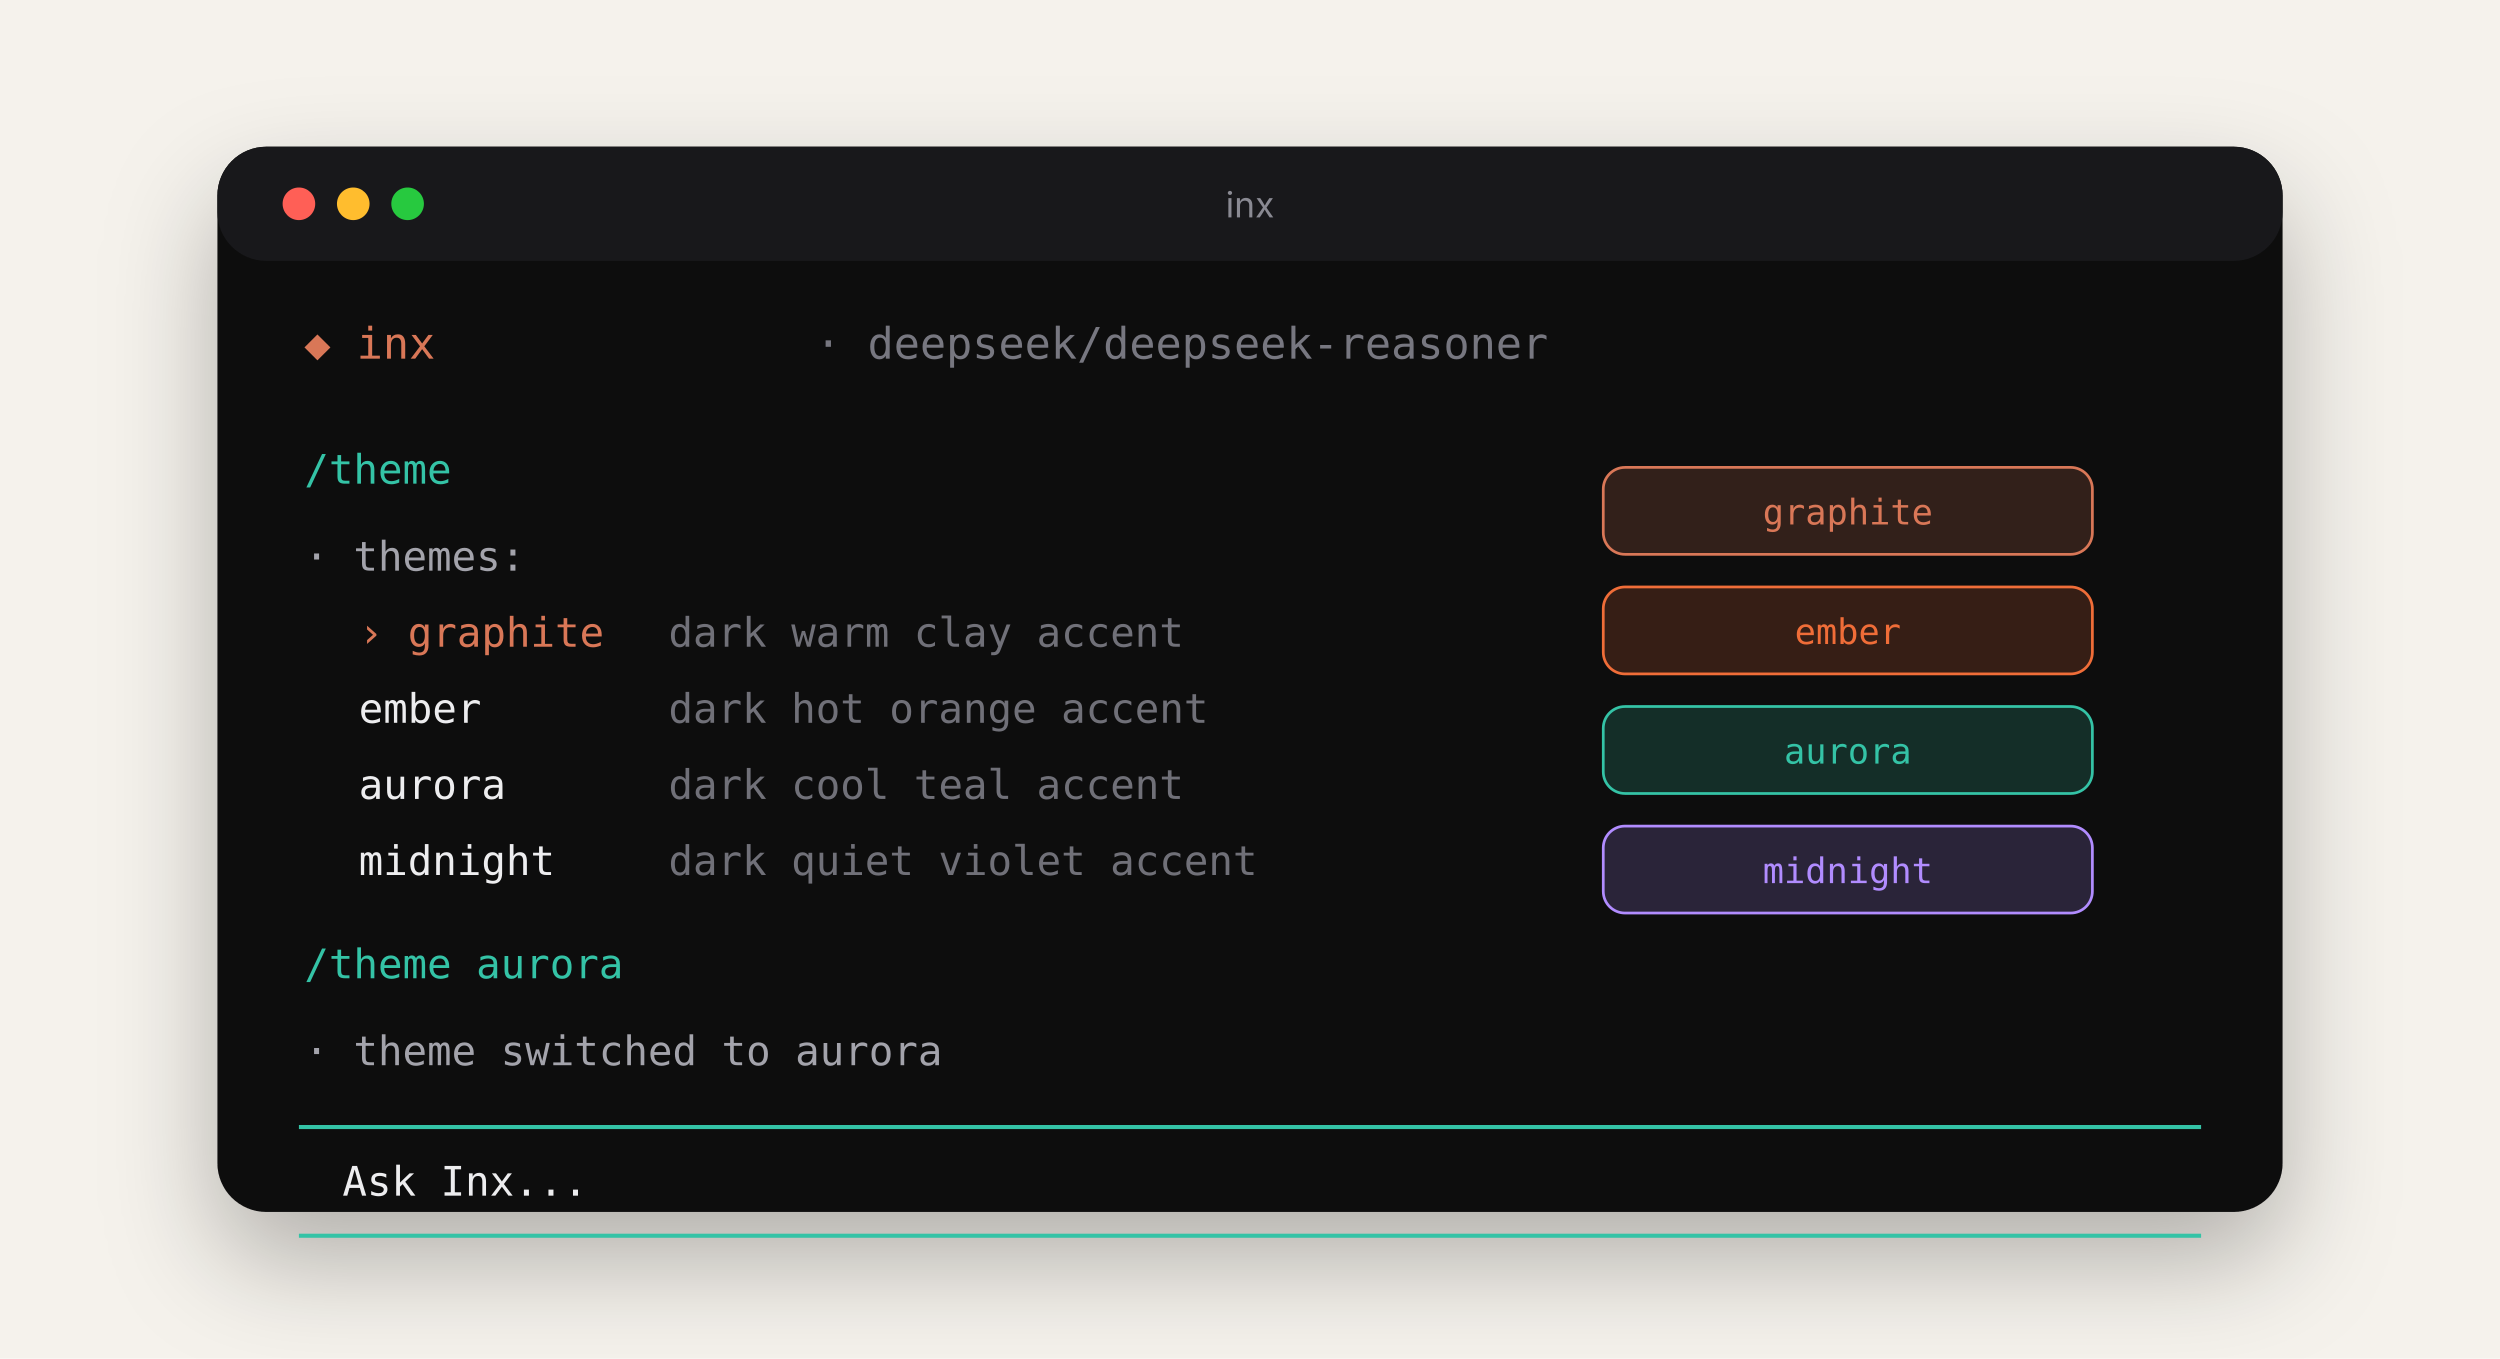
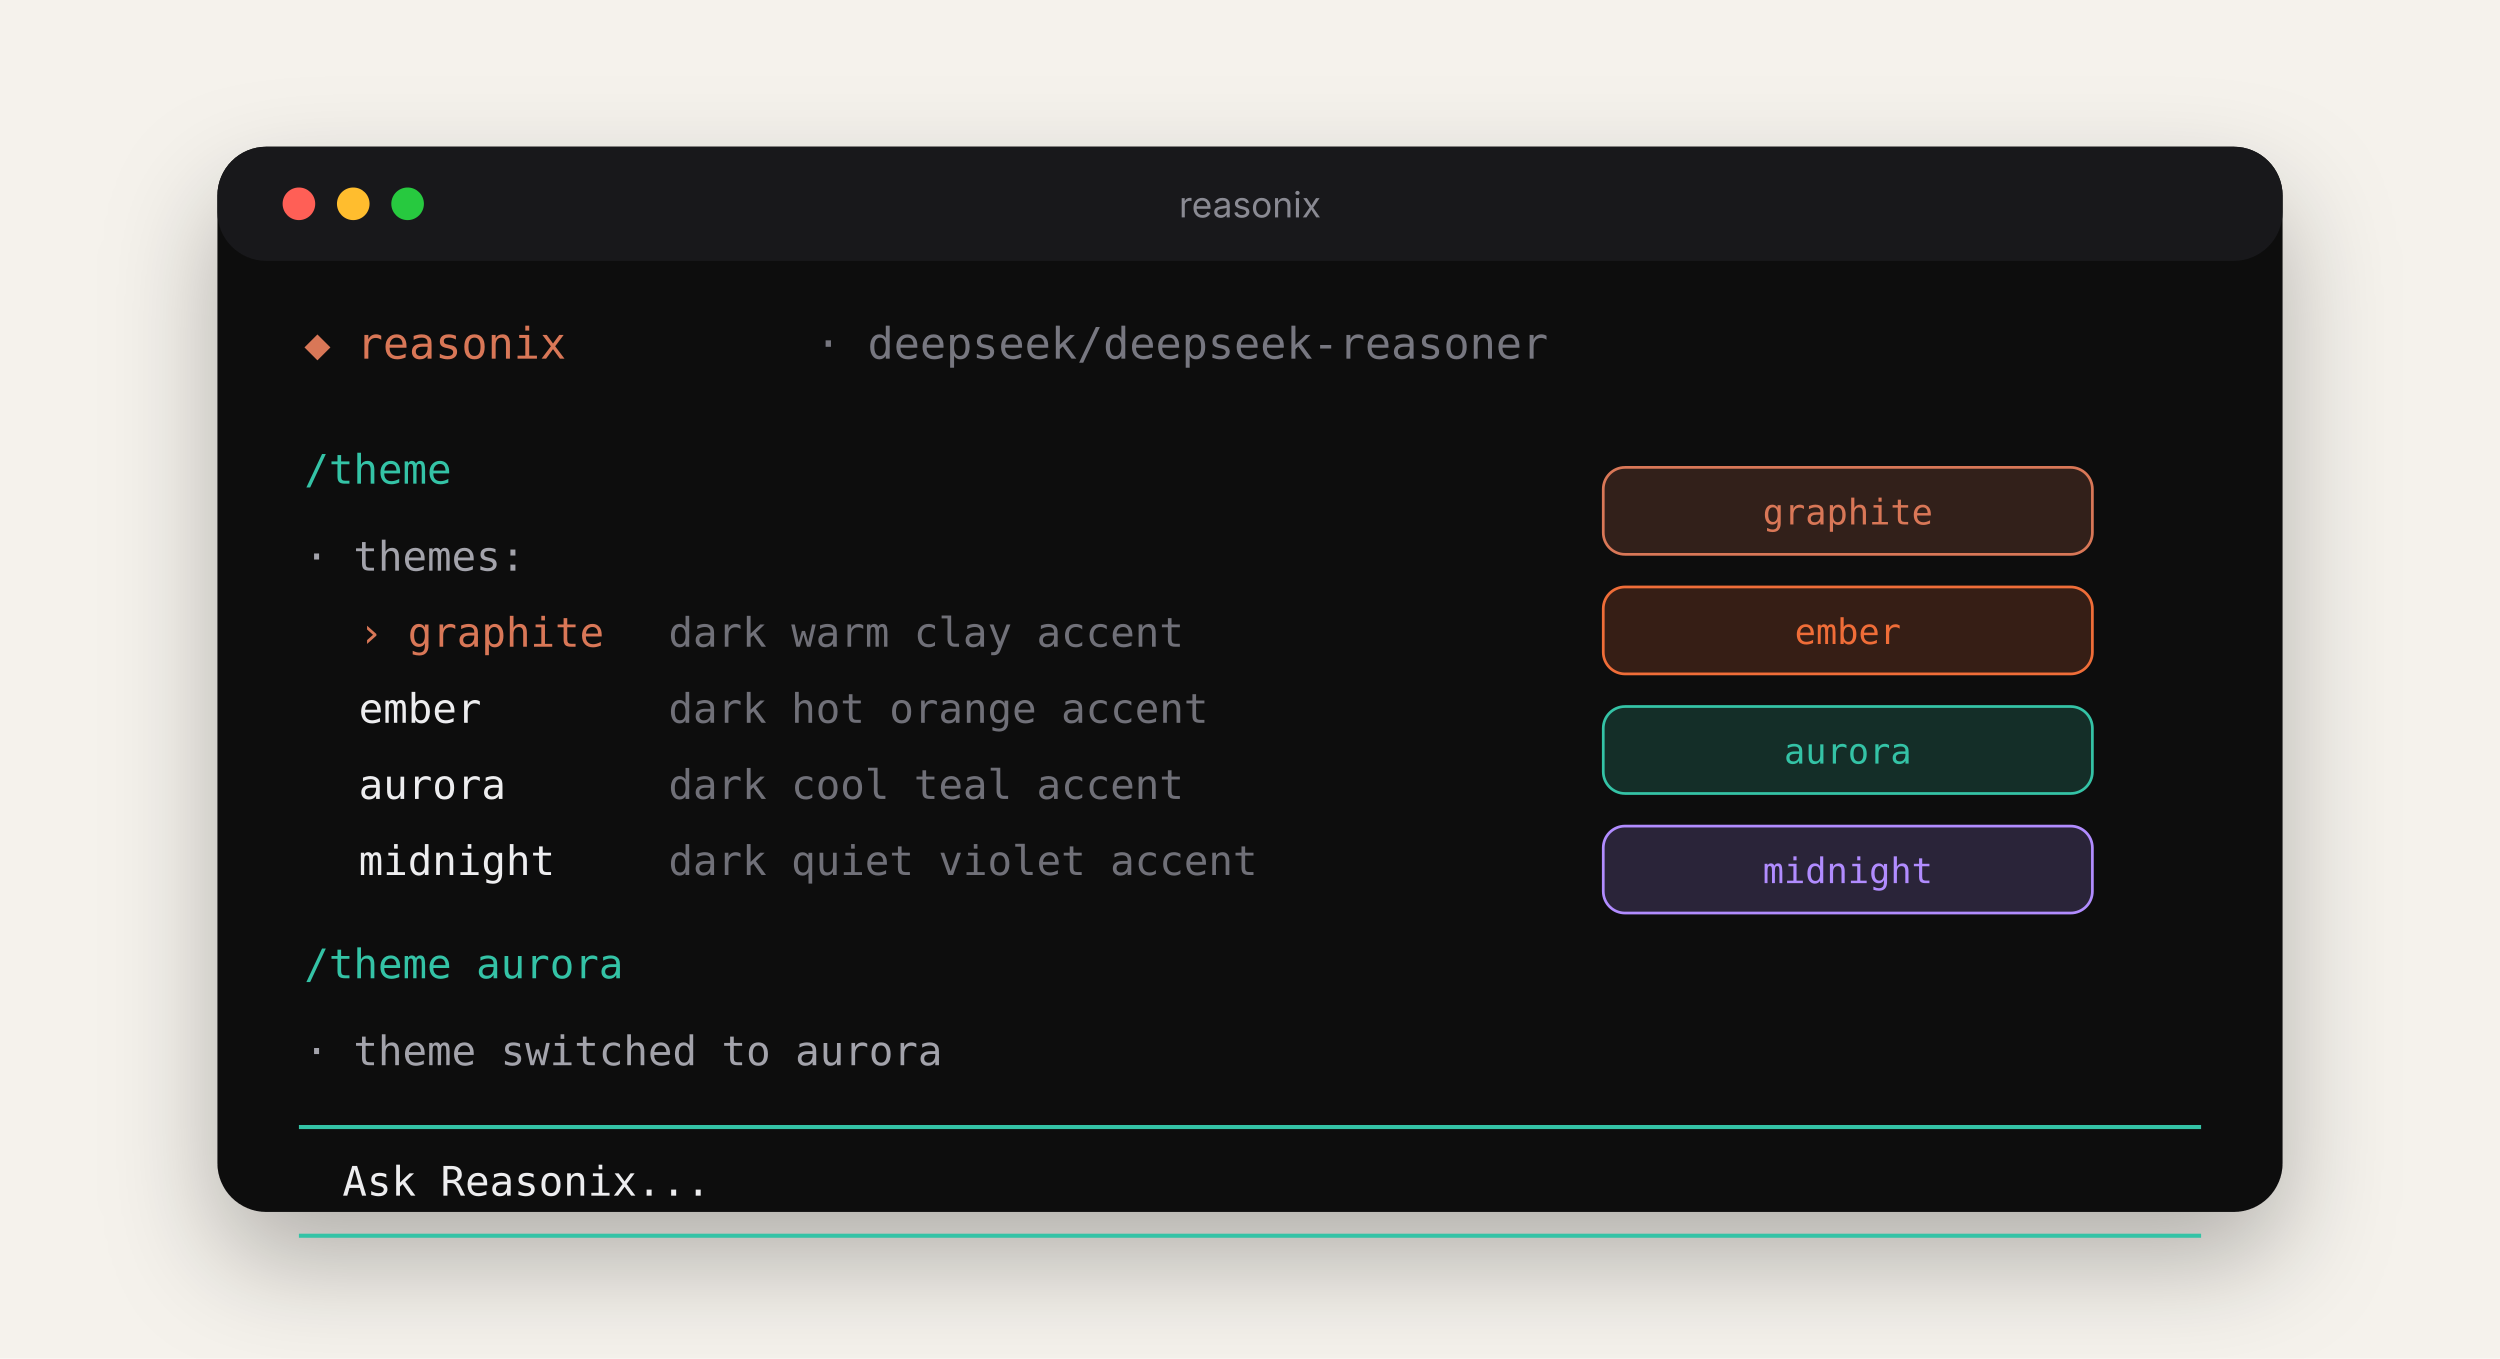
<svg xmlns="http://www.w3.org/2000/svg" width="920" height="500" viewBox="0 0 920 500" role="img" aria-labelledby="title desc">
  <defs>
    <filter id="shadow" x="-20%" y="-20%" width="140%" height="140%">
      <feDropShadow dx="0" dy="18" stdDeviation="20" flood-color="#000" flood-opacity="0.28" />
    </filter>
    <style>
      .mono { font-family: ui-monospace, SFMono-Regular, Menlo, Consolas, monospace; }
      .sans { font-family: -apple-system, BlinkMacSystemFont, "Segoe UI", sans-serif; }
    </style>
  </defs>
  <rect width="920" height="500" fill="#f5f2ec" />
  <rect x="80" y="54" width="760" height="392" rx="18" fill="#0e0e10" filter="url(#shadow)" />
  <rect x="80" y="54" width="760" height="42" rx="18" fill="#18181b" />
  <circle cx="110" cy="75" r="6" fill="#ff5f56" />
  <circle cx="130" cy="75" r="6" fill="#ffbd2e" />
  <circle cx="150" cy="75" r="6" fill="#27c93f" />
-   <text x="460" y="80" fill="#8a8a93" text-anchor="middle" class="sans" font-size="13">inx</text>
-   <text x="112" y="132" fill="#d97757" class="mono" font-size="16">◆ inx</text>
+   <text x="460" y="80" fill="#8a8a93" text-anchor="middle" class="sans" font-size="13">reasonix</text>
+   <text x="112" y="132" fill="#d97757" class="mono" font-size="16">◆ reasonix</text>
  <text x="300" y="132" fill="#777780" class="mono" font-size="16">· deepseek/deepseek-reasoner</text>
  <text x="112" y="178" fill="#34c3a6" class="mono" font-size="15">/theme</text>
  <text x="112" y="210" fill="#a3a3ab" class="mono" font-size="15">  · themes:</text>
  <text x="132" y="238" fill="#d97757" class="mono" font-size="15">› graphite</text>
  <text x="246" y="238" fill="#707078" class="mono" font-size="15">dark  warm clay accent</text>
  <text x="132" y="266" fill="#ededef" class="mono" font-size="15">  ember</text>
  <text x="246" y="266" fill="#707078" class="mono" font-size="15">dark  hot orange accent</text>
  <text x="132" y="294" fill="#ededef" class="mono" font-size="15">  aurora</text>
  <text x="246" y="294" fill="#707078" class="mono" font-size="15">dark  cool teal accent</text>
  <text x="132" y="322" fill="#ededef" class="mono" font-size="15">  midnight</text>
  <text x="246" y="322" fill="#707078" class="mono" font-size="15">dark  quiet violet accent</text>
  <text x="112" y="360" fill="#34c3a6" class="mono" font-size="15">/theme aurora</text>
  <text x="112" y="392" fill="#a3a3ab" class="mono" font-size="15">  · theme switched to aurora</text>
  <rect x="110" y="414" width="700" height="1.5" fill="#34c3a6" />
-   <text x="126" y="440" fill="#ededef" class="mono" font-size="15">Ask Inx...</text>
+   <text x="126" y="440" fill="#ededef" class="mono" font-size="15">Ask Reasonix...</text>
  <rect x="110" y="454" width="700" height="1.5" fill="#34c3a6" />
  <rect x="590" y="172" width="180" height="32" rx="8" fill="#d97757" fill-opacity="0.18" stroke="#d97757" />
  <text x="680" y="193" fill="#d97757" text-anchor="middle" class="mono" font-size="13">graphite</text>
  <rect x="590" y="216" width="180" height="32" rx="8" fill="#f06d38" fill-opacity="0.18" stroke="#f06d38" />
  <text x="680" y="237" fill="#f06d38" text-anchor="middle" class="mono" font-size="13">ember</text>
  <rect x="590" y="260" width="180" height="32" rx="8" fill="#34c3a6" fill-opacity="0.18" stroke="#34c3a6" />
  <text x="680" y="281" fill="#34c3a6" text-anchor="middle" class="mono" font-size="13">aurora</text>
  <rect x="590" y="304" width="180" height="32" rx="8" fill="#b18cff" fill-opacity="0.18" stroke="#b18cff" />
  <text x="680" y="325" fill="#b18cff" text-anchor="middle" class="mono" font-size="13">midnight</text>
</svg>
